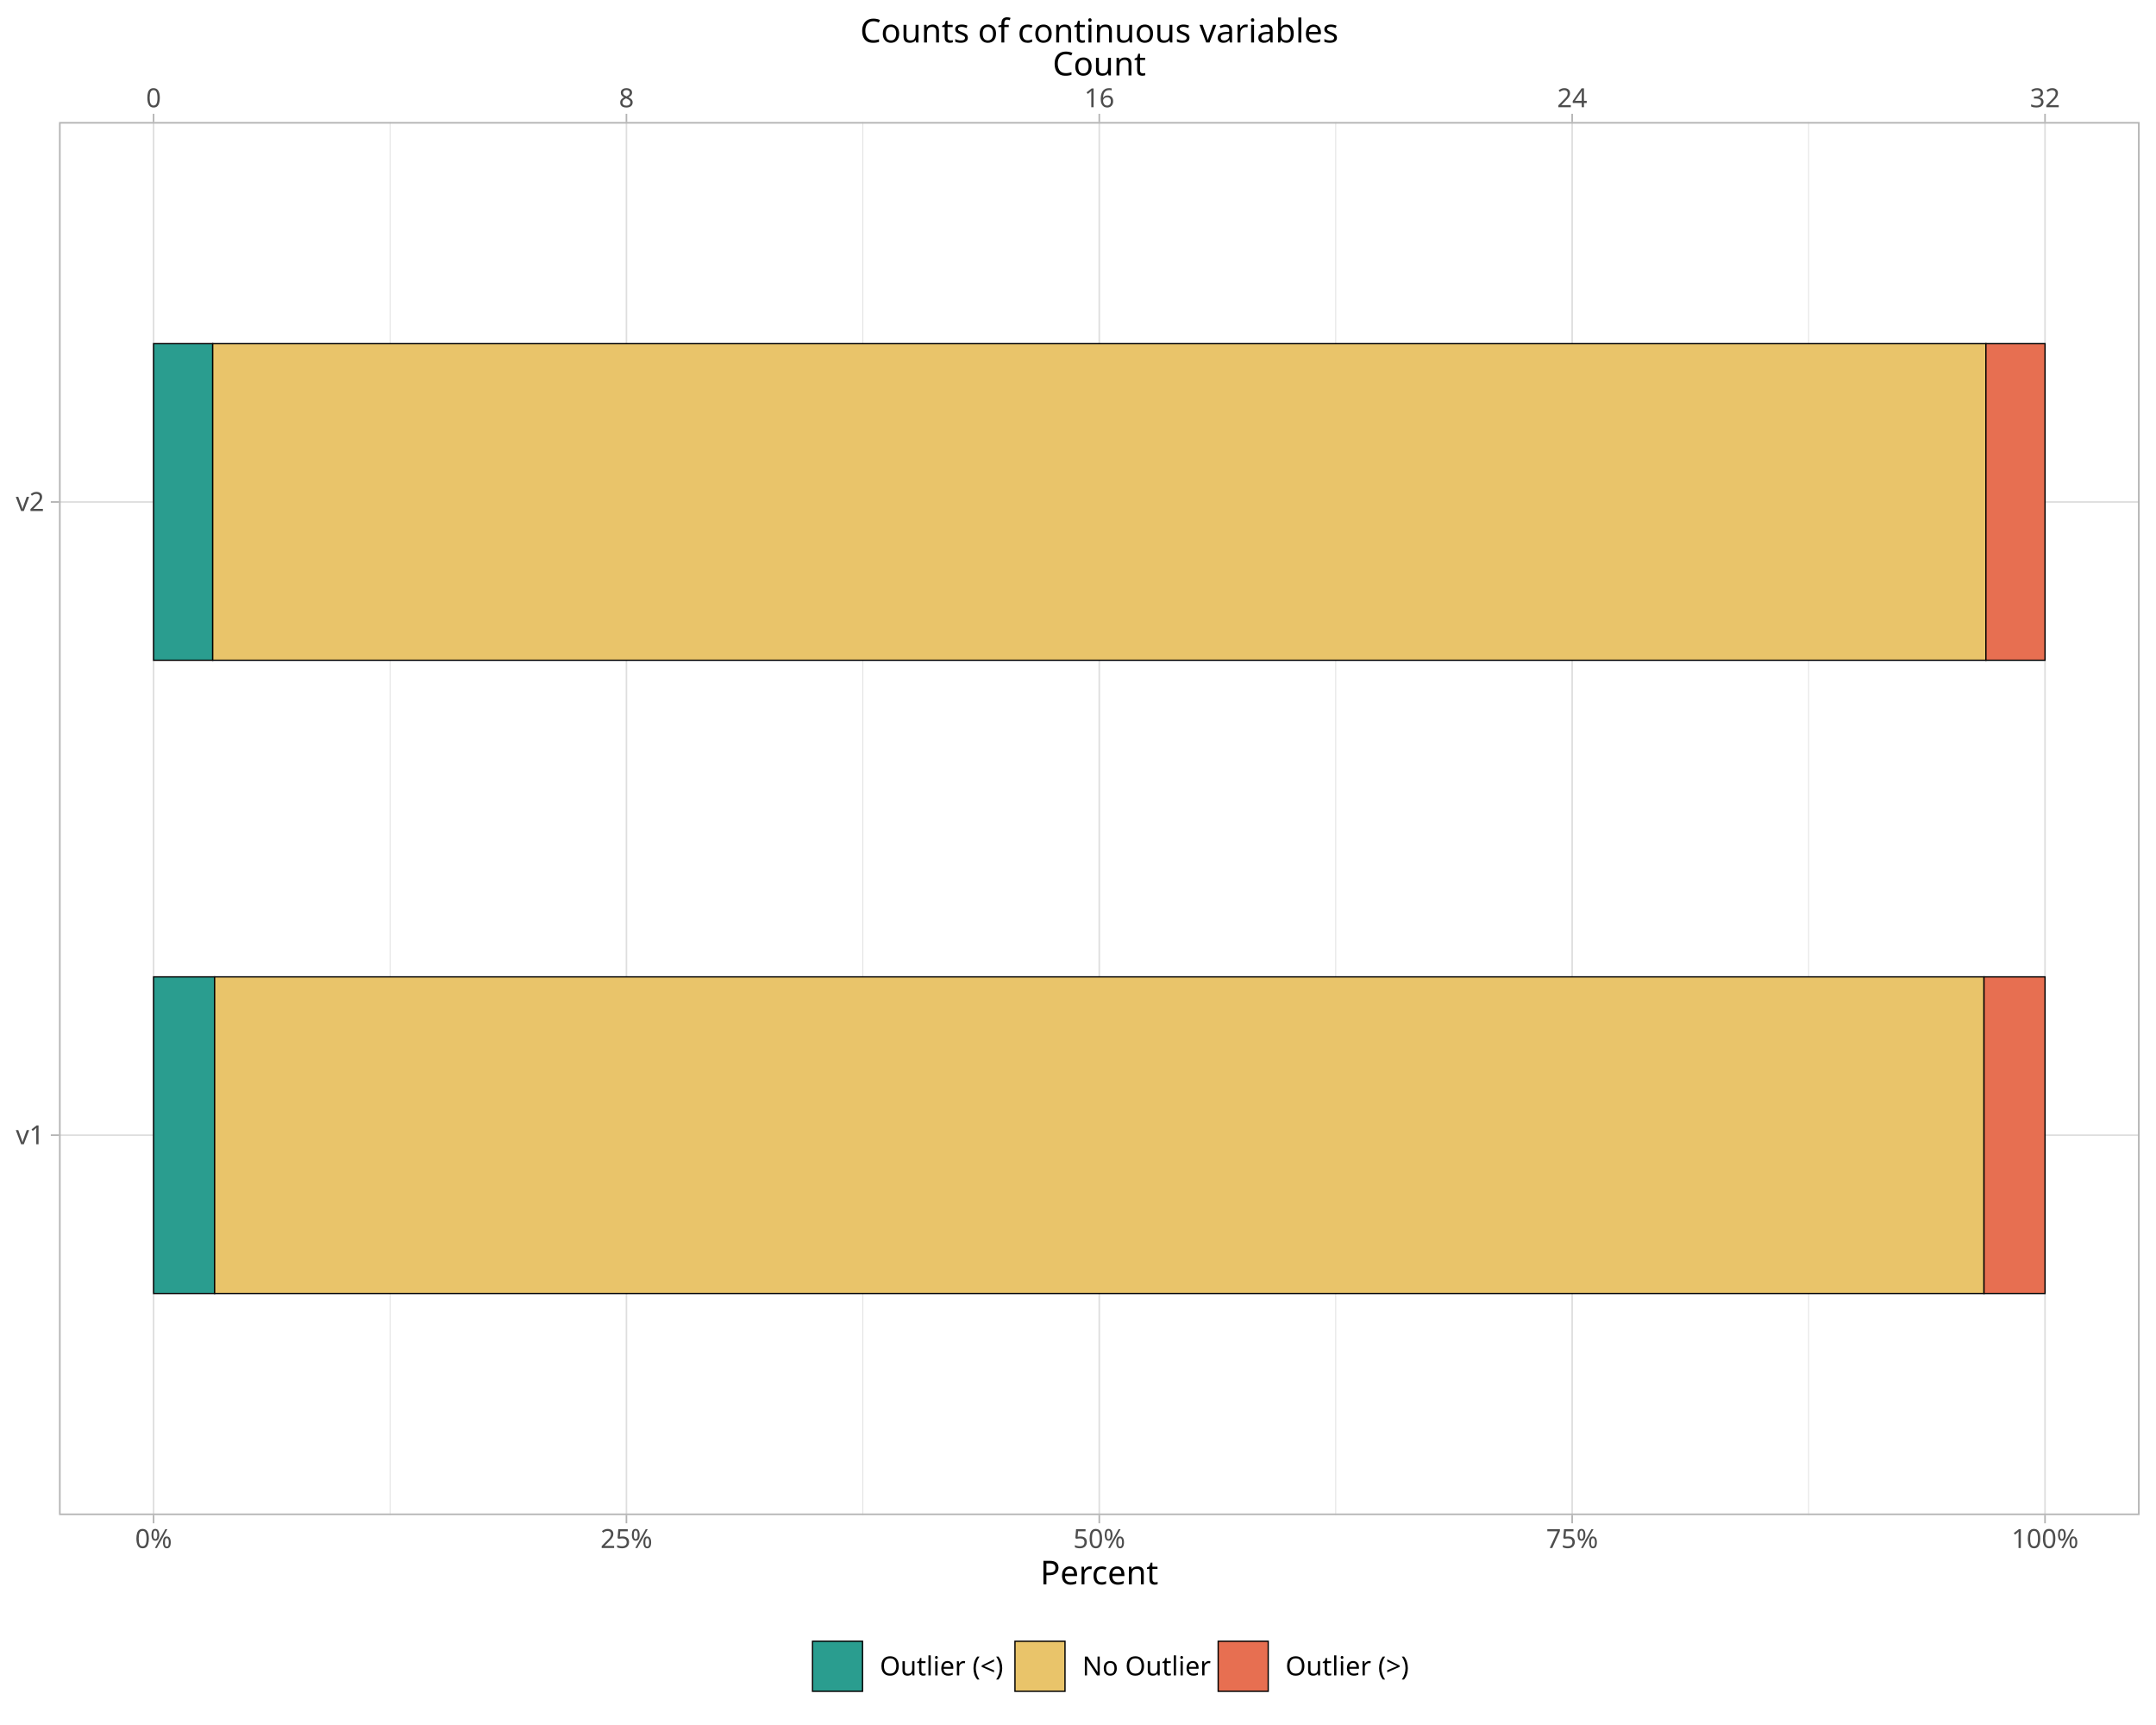
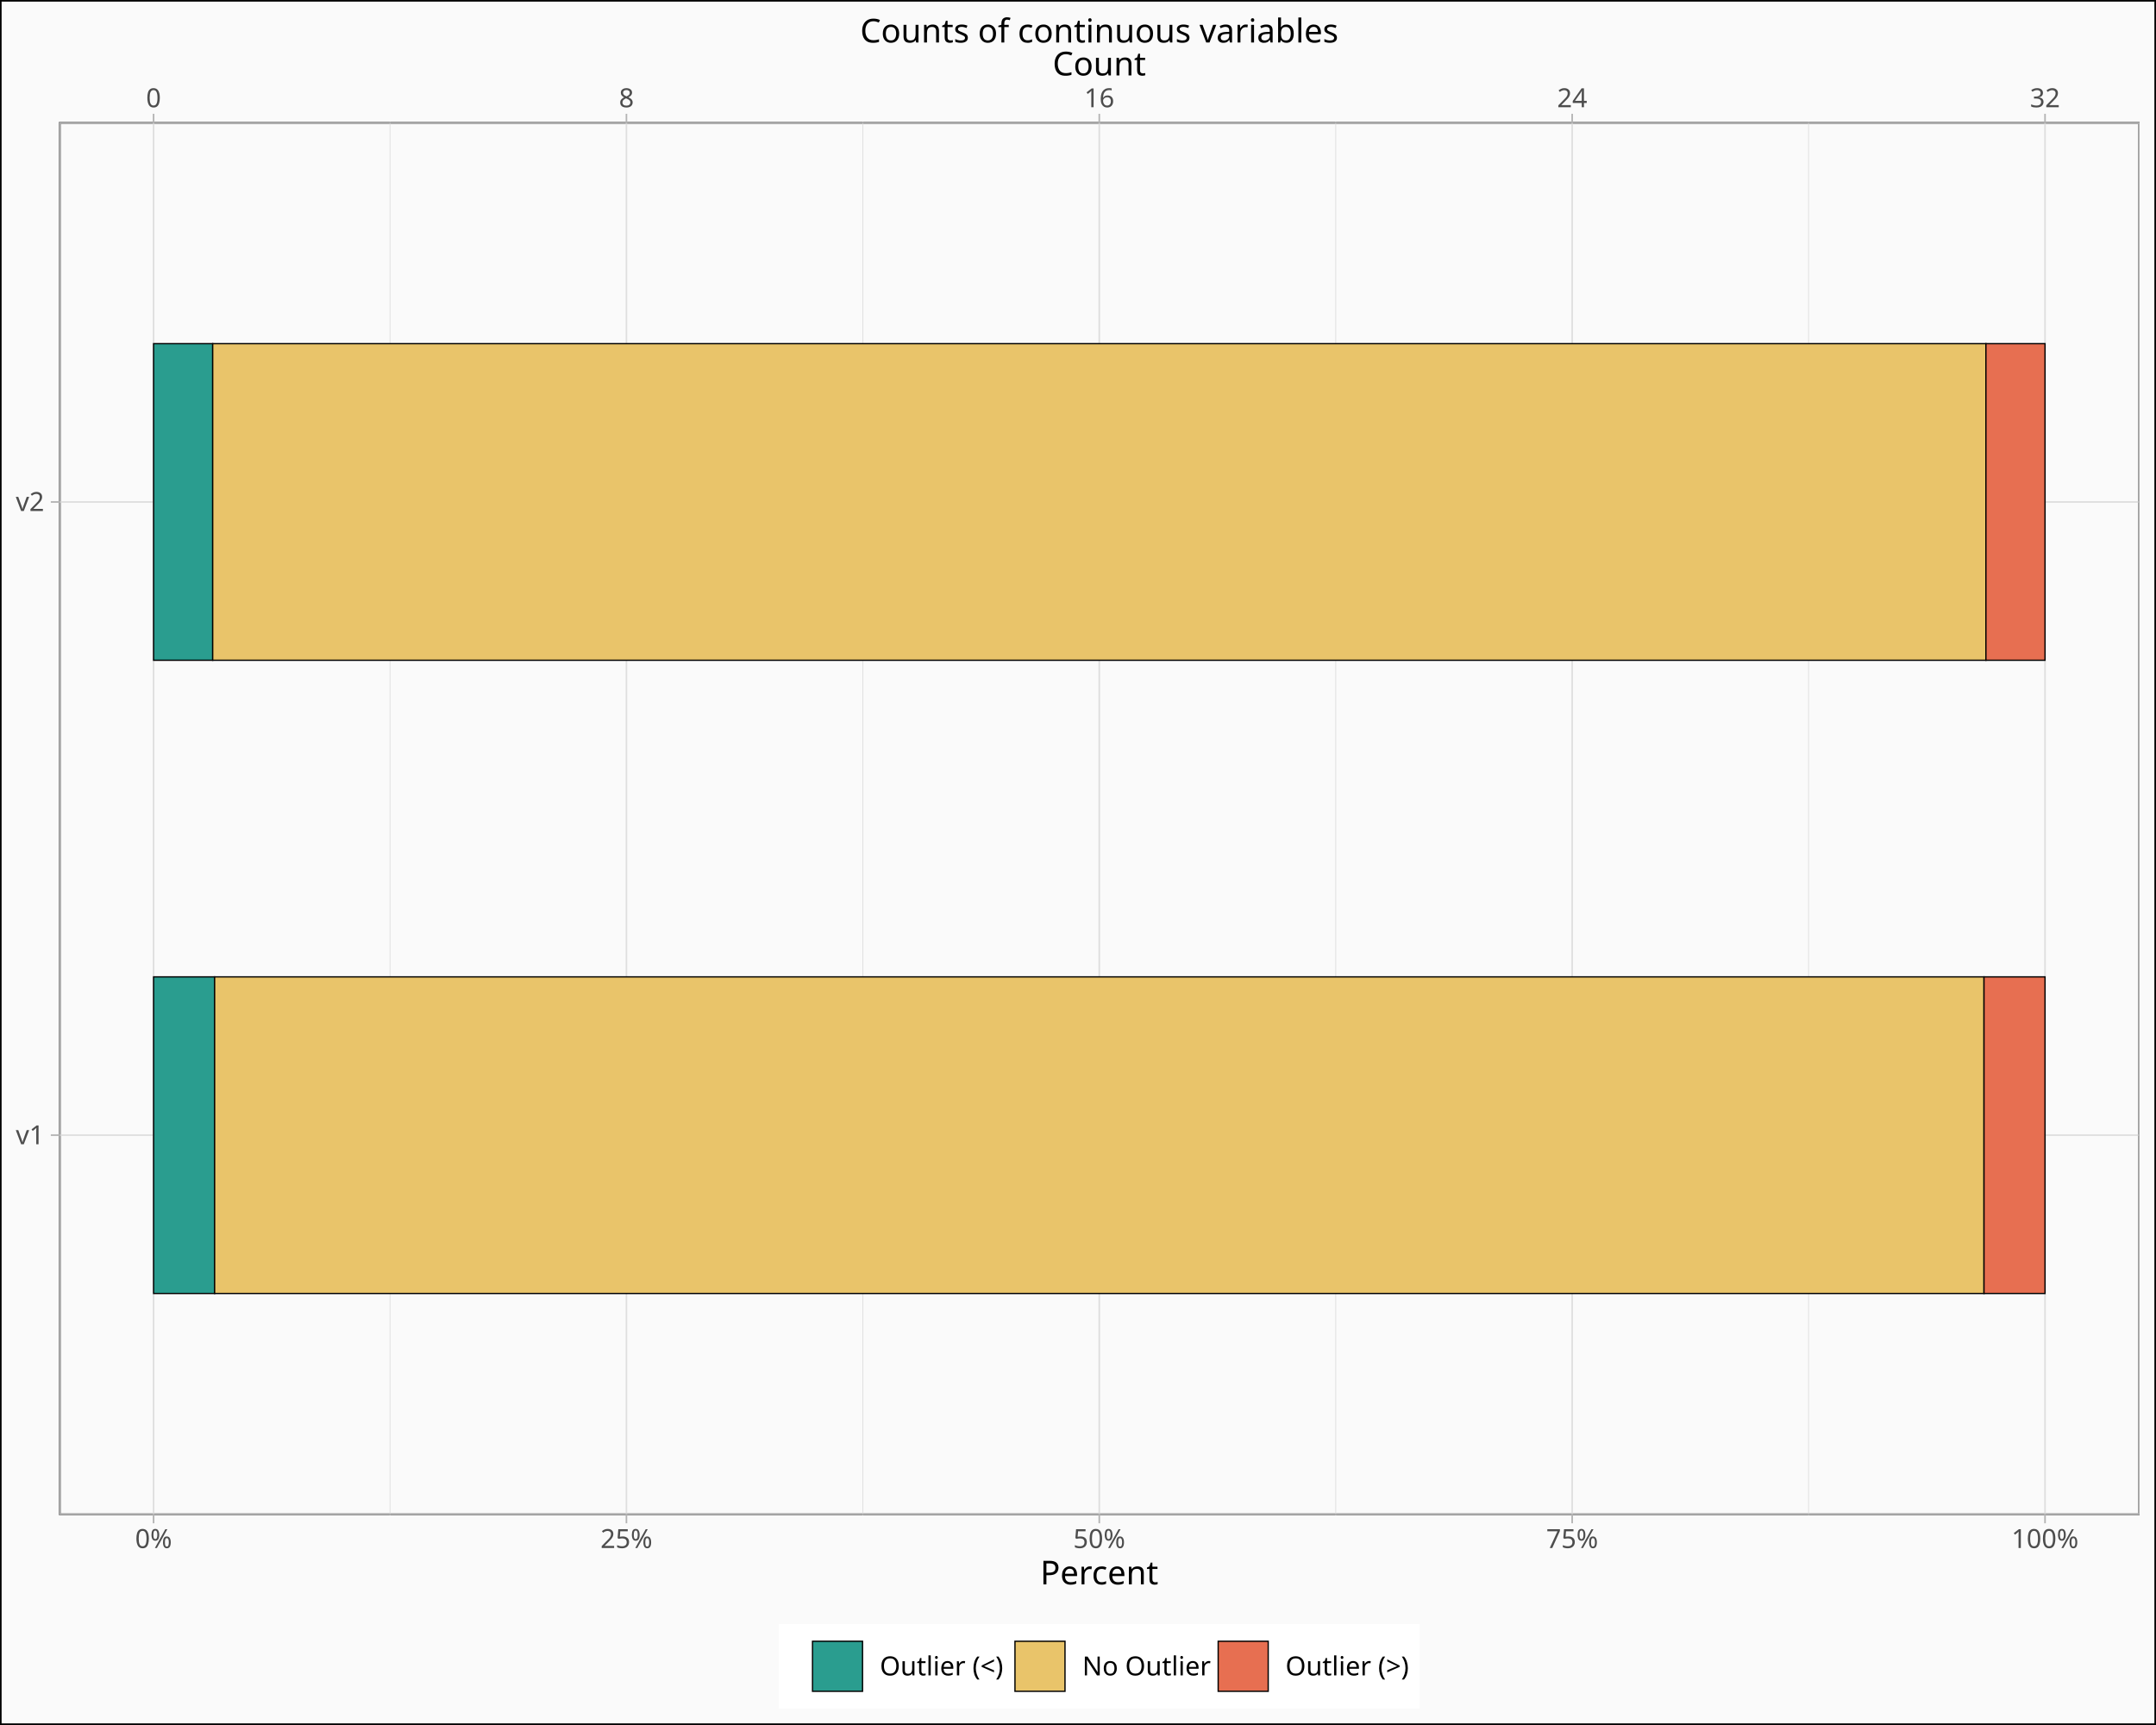
<svg xmlns="http://www.w3.org/2000/svg" class="svglite" data-engine-version="2.0" width="720.00pt" height="576.00pt" viewBox="0 0 720.00 576.00">
  <defs>
    <style type="text/css">
    .svglite line, .svglite polyline, .svglite polygon, .svglite path, .svglite rect, .svglite circle {
      fill: none;
      stroke: #000000;
      stroke-linecap: round;
      stroke-linejoin: round;
      stroke-miterlimit: 10.00;
    }
  </style>
  </defs>
  <rect width="100%" height="100%" style="stroke: none; fill: #FFFFFF;" />
  <defs>
    <clipPath id="cpMC4wMHw3MjAuMDB8MC4wMHw1NzYuMDA=">
      <rect x="0.00" y="0.00" width="720.00" height="576.00" />
    </clipPath>
  </defs>
  <g clip-path="url(#cpMC4wMHw3MjAuMDB8MC4wMHw1NzYuMDA=)">
-     <rect x="0.00" y="0.00" width="720.00" height="576.00" style="stroke-width: 1.07; stroke: #FFFFFF; fill: #FFFFFF;" />
+     <rect x="0.00" y="0.00" width="720.00" height="576.00" style="stroke-width: 1.07; fill: #FAFAFA;" />
  </g>
  <defs>
    <clipPath id="cpMTkuNzF8NzE0LjUyfDQwLjc0fDUwNS45MQ==">
      <rect x="19.71" y="40.74" width="694.81" height="465.17" />
    </clipPath>
  </defs>
  <g clip-path="url(#cpMTkuNzF8NzE0LjUyfDQwLjc0fDUwNS45MQ==)">
-     <rect x="19.71" y="40.74" width="694.81" height="465.17" style="stroke-width: 1.07; stroke: none; fill: #FFFFFF;" />
+     <rect x="19.71" y="40.74" width="694.81" height="465.17" style="stroke-width: 1.07; fill: #FAFAFA;" />
    <polyline points="130.25,505.91 130.25,40.74 " style="stroke-width: 0.27; stroke: #DEDEDE; stroke-linecap: butt;" />
    <polyline points="288.16,505.91 288.16,40.74 " style="stroke-width: 0.27; stroke: #DEDEDE; stroke-linecap: butt;" />
    <polyline points="446.07,505.91 446.07,40.74 " style="stroke-width: 0.27; stroke: #DEDEDE; stroke-linecap: butt;" />
    <polyline points="603.98,505.91 603.98,40.74 " style="stroke-width: 0.27; stroke: #DEDEDE; stroke-linecap: butt;" />
    <polyline points="19.71,379.05 714.52,379.05 " style="stroke-width: 0.53; stroke: #DEDEDE; stroke-linecap: butt;" />
    <polyline points="19.71,167.61 714.52,167.61 " style="stroke-width: 0.53; stroke: #DEDEDE; stroke-linecap: butt;" />
    <polyline points="51.29,505.91 51.29,40.74 " style="stroke-width: 0.53; stroke: #DEDEDE; stroke-linecap: butt;" />
    <polyline points="209.20,505.91 209.20,40.74 " style="stroke-width: 0.53; stroke: #DEDEDE; stroke-linecap: butt;" />
    <polyline points="367.11,505.91 367.11,40.74 " style="stroke-width: 0.53; stroke: #DEDEDE; stroke-linecap: butt;" />
    <polyline points="525.03,505.91 525.03,40.74 " style="stroke-width: 0.53; stroke: #DEDEDE; stroke-linecap: butt;" />
    <polyline points="682.94,505.91 682.94,40.74 " style="stroke-width: 0.53; stroke: #DEDEDE; stroke-linecap: butt;" />
    <rect x="51.29" y="326.19" width="20.38" height="105.72" style="stroke-width: 0.43; stroke-linecap: butt; stroke-linejoin: miter; fill: #2A9D8F;" />
    <rect x="51.29" y="114.75" width="19.74" height="105.72" style="stroke-width: 0.43; stroke-linecap: butt; stroke-linejoin: miter; fill: #2A9D8F;" />
    <rect x="71.67" y="326.19" width="590.90" height="105.72" style="stroke-width: 0.43; stroke-linecap: butt; stroke-linejoin: miter; fill: #E9C46A;" />
    <rect x="71.03" y="114.75" width="592.17" height="105.72" style="stroke-width: 0.43; stroke-linecap: butt; stroke-linejoin: miter; fill: #E9C46A;" />
    <rect x="662.56" y="326.19" width="20.38" height="105.72" style="stroke-width: 0.43; stroke-linecap: butt; stroke-linejoin: miter; fill: #E76F51;" />
    <rect x="663.20" y="114.75" width="19.74" height="105.72" style="stroke-width: 0.43; stroke-linecap: butt; stroke-linejoin: miter; fill: #E76F51;" />
    <rect x="19.71" y="40.74" width="694.81" height="465.17" style="stroke-width: 1.07; stroke: #B3B3B3;" />
  </g>
  <g clip-path="url(#cpMC4wMHw3MjAuMDB8MC4wMHw1NzYuMDA=)">
    <text x="51.29" y="35.81" text-anchor="middle" style="font-size: 8.80px; fill: #4D4D4D; font-family: sans;" textLength="4.89px" lengthAdjust="spacingAndGlyphs">0</text>
    <text x="209.20" y="35.81" text-anchor="middle" style="font-size: 8.80px; fill: #4D4D4D; font-family: sans;" textLength="4.89px" lengthAdjust="spacingAndGlyphs">8</text>
    <text x="367.11" y="35.81" text-anchor="middle" style="font-size: 8.80px; fill: #4D4D4D; font-family: sans;" textLength="9.79px" lengthAdjust="spacingAndGlyphs">16</text>
    <text x="525.03" y="35.81" text-anchor="middle" style="font-size: 8.80px; fill: #4D4D4D; font-family: sans;" textLength="9.79px" lengthAdjust="spacingAndGlyphs">24</text>
    <text x="682.94" y="35.81" text-anchor="middle" style="font-size: 8.80px; fill: #4D4D4D; font-family: sans;" textLength="9.79px" lengthAdjust="spacingAndGlyphs">32</text>
    <polyline points="51.29,40.74 51.29,38.00 " style="stroke-width: 0.53; stroke: #B3B3B3; stroke-linecap: butt;" />
    <polyline points="209.20,40.74 209.20,38.00 " style="stroke-width: 0.53; stroke: #B3B3B3; stroke-linecap: butt;" />
    <polyline points="367.11,40.74 367.11,38.00 " style="stroke-width: 0.53; stroke: #B3B3B3; stroke-linecap: butt;" />
    <polyline points="525.03,40.74 525.03,38.00 " style="stroke-width: 0.53; stroke: #B3B3B3; stroke-linecap: butt;" />
    <polyline points="682.94,40.74 682.94,38.00 " style="stroke-width: 0.53; stroke: #B3B3B3; stroke-linecap: butt;" />
    <text x="14.78" y="382.08" text-anchor="end" style="font-size: 8.80px; fill: #4D4D4D; font-family: sans;" textLength="9.30px" lengthAdjust="spacingAndGlyphs">v1</text>
    <text x="14.78" y="170.63" text-anchor="end" style="font-size: 8.80px; fill: #4D4D4D; font-family: sans;" textLength="9.30px" lengthAdjust="spacingAndGlyphs">v2</text>
    <polyline points="16.97,379.05 19.71,379.05 " style="stroke-width: 0.53; stroke: #B3B3B3; stroke-linecap: butt;" />
    <polyline points="16.97,167.61 19.71,167.61 " style="stroke-width: 0.53; stroke: #B3B3B3; stroke-linecap: butt;" />
    <polyline points="51.29,508.65 51.29,505.91 " style="stroke-width: 0.53; stroke: #B3B3B3; stroke-linecap: butt;" />
    <polyline points="209.20,508.65 209.20,505.91 " style="stroke-width: 0.53; stroke: #B3B3B3; stroke-linecap: butt;" />
    <polyline points="367.11,508.65 367.11,505.91 " style="stroke-width: 0.53; stroke: #B3B3B3; stroke-linecap: butt;" />
    <polyline points="525.03,508.65 525.03,505.91 " style="stroke-width: 0.53; stroke: #B3B3B3; stroke-linecap: butt;" />
    <polyline points="682.94,508.65 682.94,505.91 " style="stroke-width: 0.53; stroke: #B3B3B3; stroke-linecap: butt;" />
    <text x="51.29" y="516.90" text-anchor="middle" style="font-size: 8.80px; fill: #4D4D4D; font-family: sans;" textLength="12.72px" lengthAdjust="spacingAndGlyphs">0%</text>
    <text x="209.20" y="516.90" text-anchor="middle" style="font-size: 8.80px; fill: #4D4D4D; font-family: sans;" textLength="17.61px" lengthAdjust="spacingAndGlyphs">25%</text>
    <text x="367.11" y="516.90" text-anchor="middle" style="font-size: 8.80px; fill: #4D4D4D; font-family: sans;" textLength="17.61px" lengthAdjust="spacingAndGlyphs">50%</text>
    <text x="525.03" y="516.90" text-anchor="middle" style="font-size: 8.80px; fill: #4D4D4D; font-family: sans;" textLength="17.61px" lengthAdjust="spacingAndGlyphs">75%</text>
    <text x="682.94" y="516.90" text-anchor="middle" style="font-size: 8.80px; fill: #4D4D4D; font-family: sans;" textLength="22.51px" lengthAdjust="spacingAndGlyphs">100%</text>
    <text x="367.11" y="25.19" text-anchor="middle" style="font-size: 11.00px; font-family: sans;" textLength="29.36px" lengthAdjust="spacingAndGlyphs">Count</text>
    <text x="367.11" y="529.04" text-anchor="middle" style="font-size: 11.00px; font-family: sans;" textLength="37.92px" lengthAdjust="spacingAndGlyphs">Percent</text>
    <rect x="260.10" y="542.28" width="214.03" height="28.24" style="stroke-width: 1.07; stroke: none; fill: #FFFFFF;" />
    <rect x="271.06" y="547.76" width="17.28" height="17.28" style="stroke-width: 1.07; stroke: none; fill: #FFFFFF;" />
    <rect x="271.34" y="548.04" width="16.71" height="16.71" style="stroke-width: 0.43; stroke-linecap: butt; stroke-linejoin: miter; fill: #2A9D8F;" />
    <rect x="338.67" y="547.76" width="17.28" height="17.28" style="stroke-width: 1.07; stroke: none; fill: #FFFFFF;" />
    <rect x="338.95" y="548.04" width="16.71" height="16.71" style="stroke-width: 0.43; stroke-linecap: butt; stroke-linejoin: miter; fill: #E9C46A;" />
    <rect x="406.52" y="547.76" width="17.28" height="17.28" style="stroke-width: 1.07; stroke: none; fill: #FFFFFF;" />
    <rect x="406.81" y="548.04" width="16.71" height="16.71" style="stroke-width: 0.43; stroke-linecap: butt; stroke-linejoin: miter; fill: #E76F51;" />
    <text x="293.82" y="559.43" style="font-size: 8.80px; font-family: sans;" textLength="39.37px" lengthAdjust="spacingAndGlyphs">Outlier (&lt;)</text>
    <text x="361.43" y="559.43" style="font-size: 8.80px; font-family: sans;" textLength="39.62px" lengthAdjust="spacingAndGlyphs">No Outlier</text>
    <text x="429.28" y="559.43" style="font-size: 8.80px; font-family: sans;" textLength="39.37px" lengthAdjust="spacingAndGlyphs">Outlier (&gt;)</text>
    <text x="367.11" y="14.19" text-anchor="middle" style="font-size: 11.00px; font-family: sans;" textLength="150.45px" lengthAdjust="spacingAndGlyphs">Counts of continuous variables</text>
  </g>
</svg>
